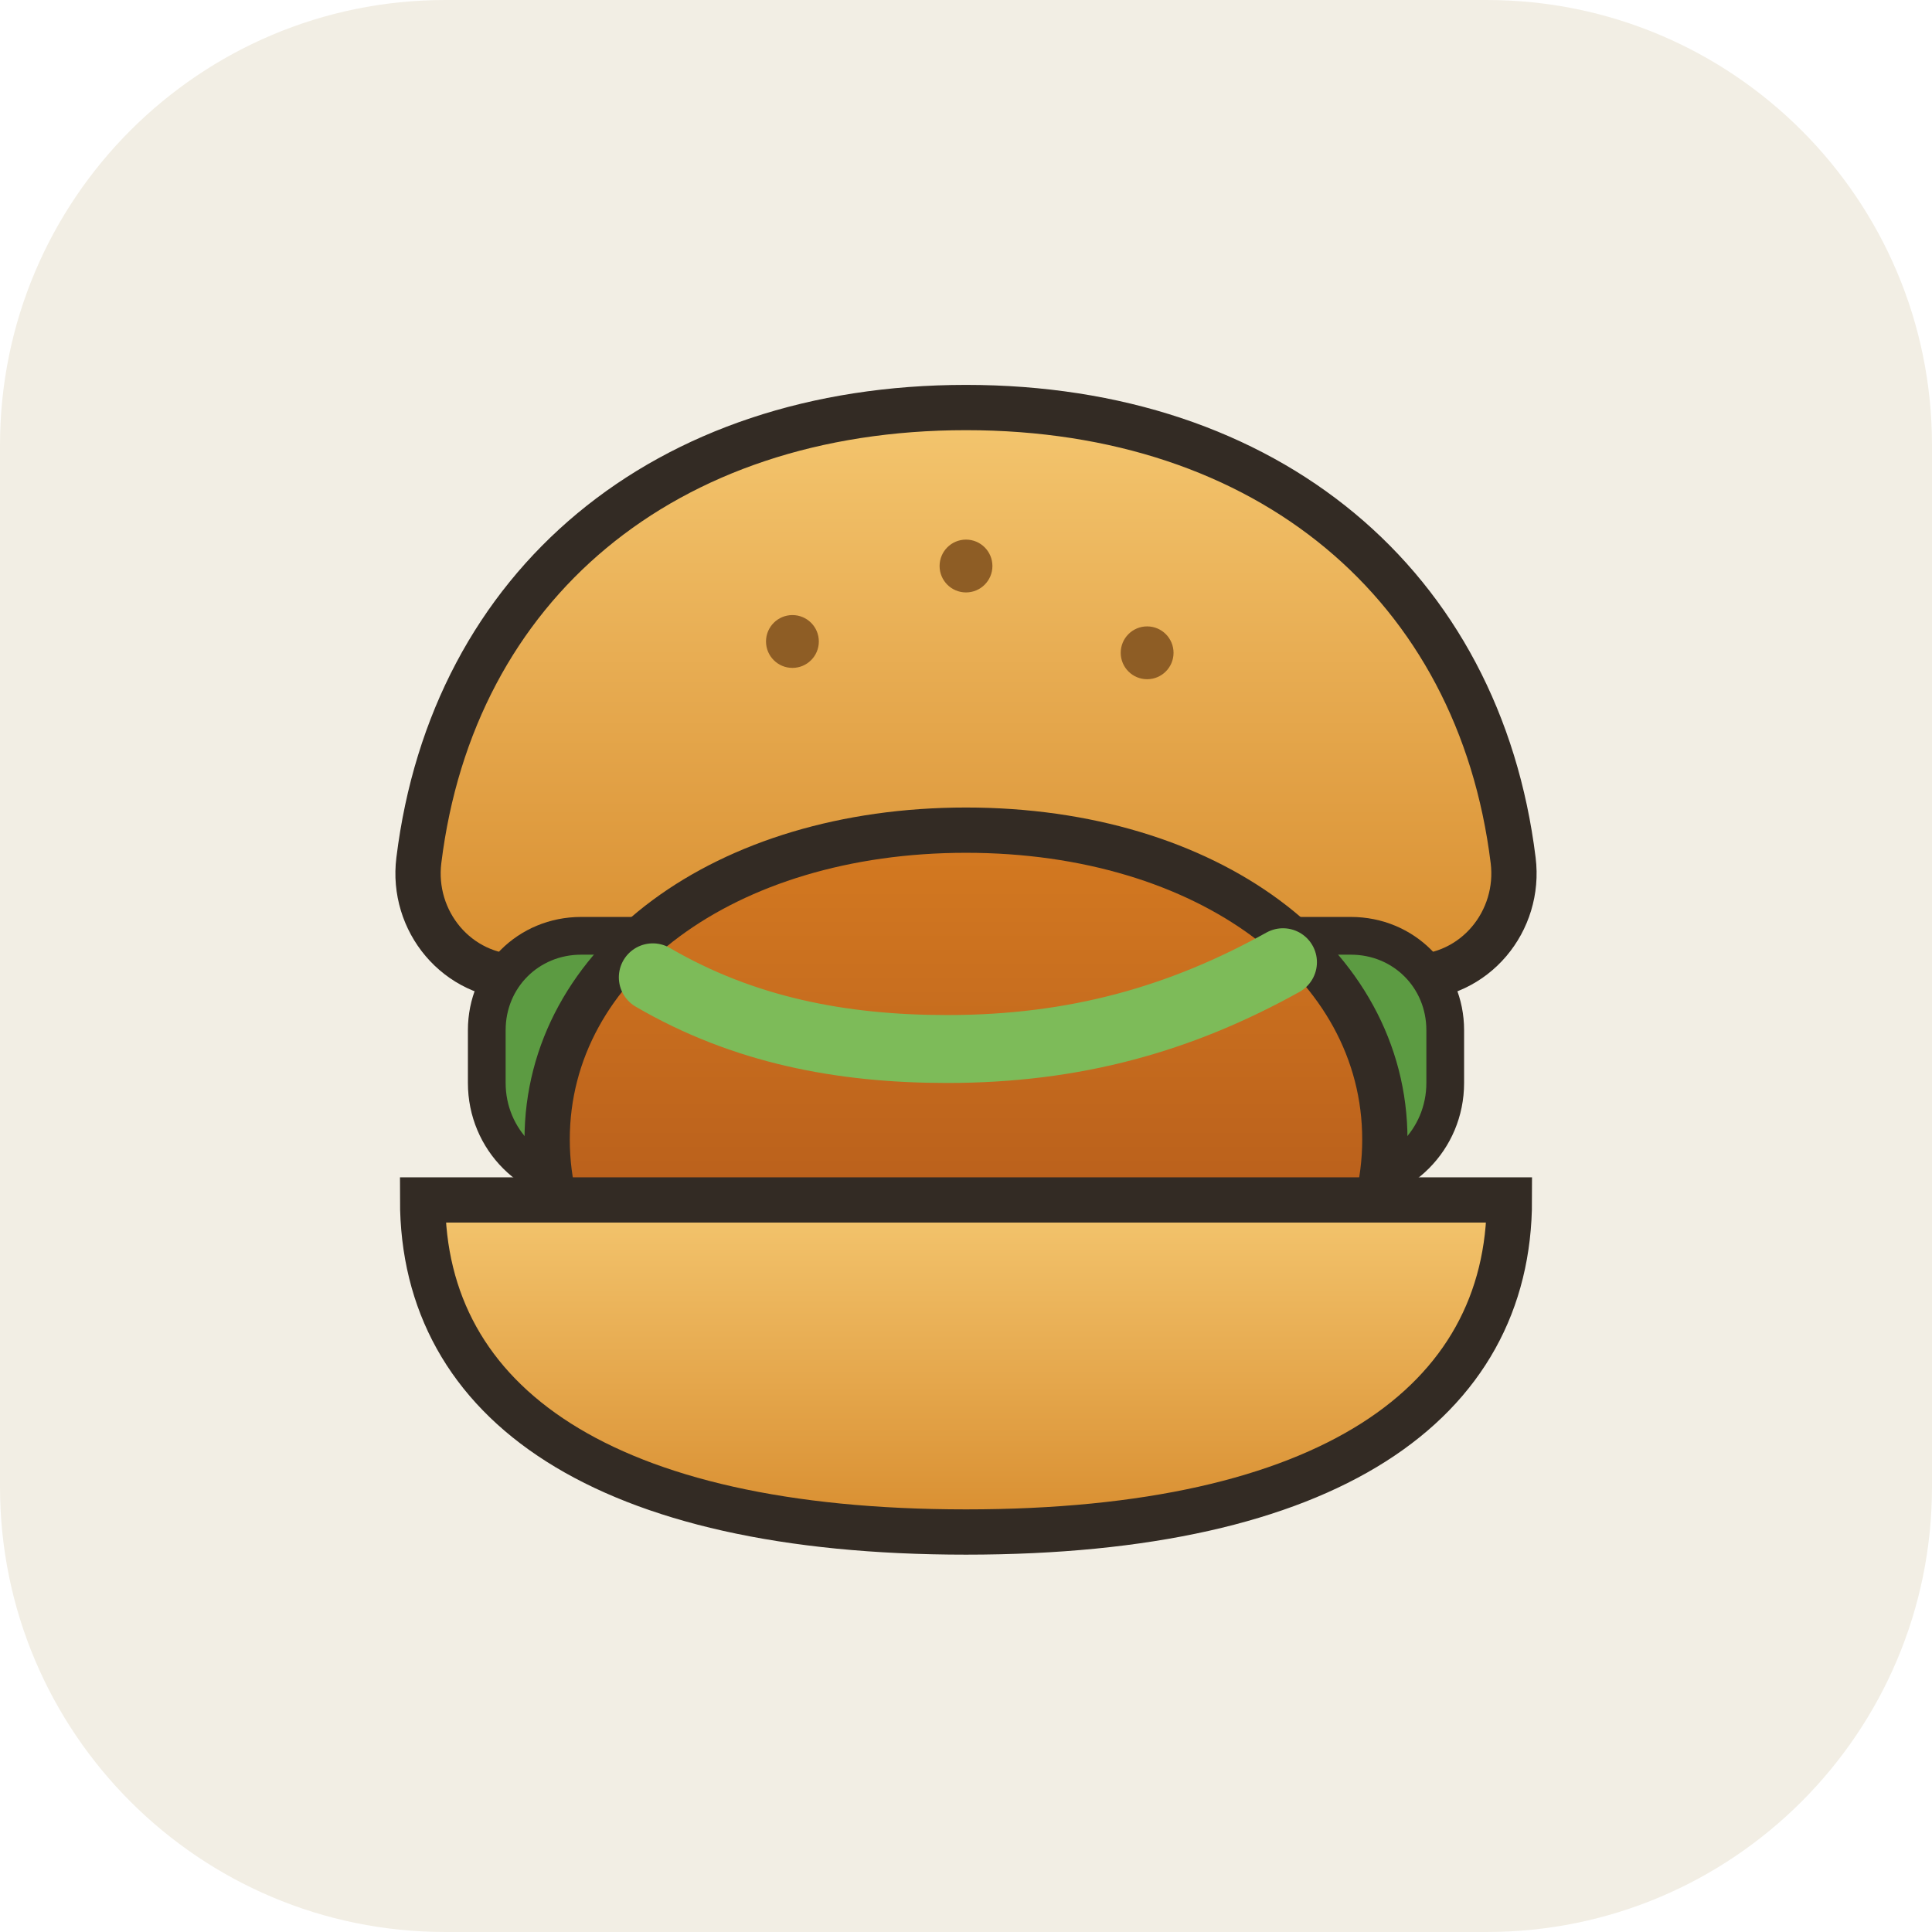
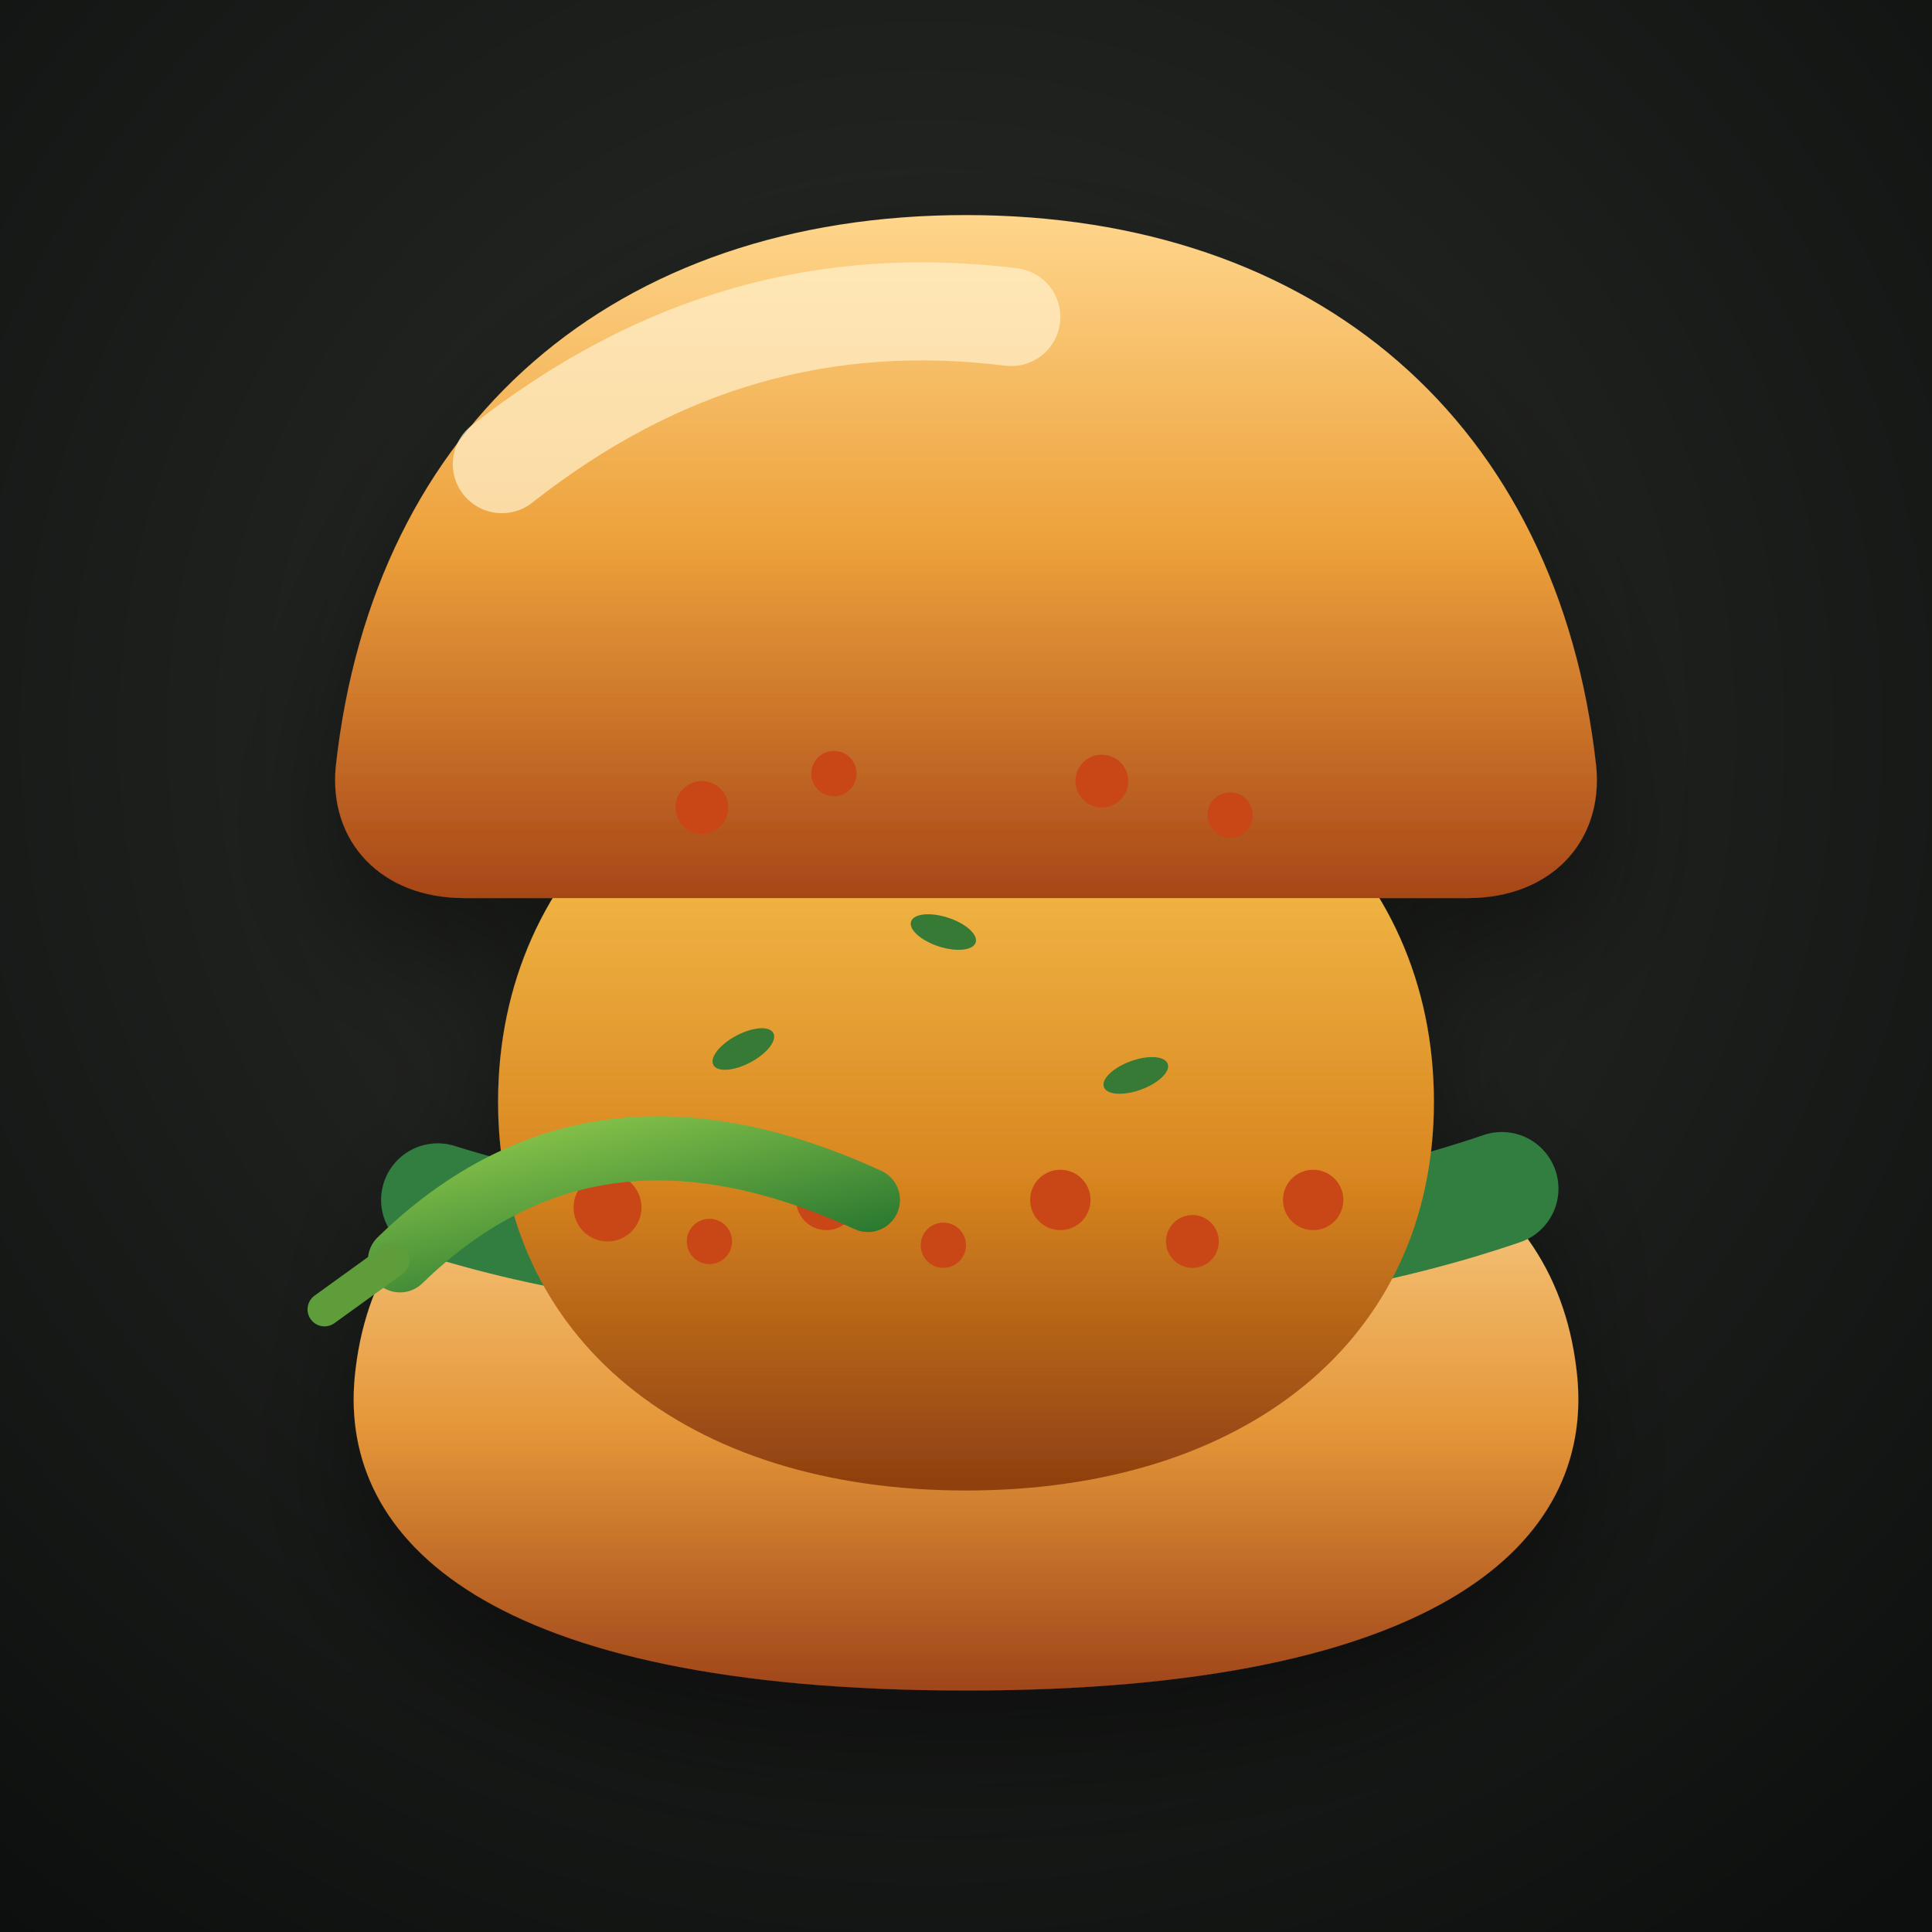
<svg xmlns="http://www.w3.org/2000/svg" viewBox="0 0 512 512" role="img" aria-label="Vada pav">
  <defs>
-     <linearGradient id="bun" x1="0" y1="0" x2="0" y2="1">
-       <stop offset="0" stop-color="#f4c66f" />
-       <stop offset="1" stop-color="#d88d2f" />
+     <radialGradient id="bg" cx="48%" cy="38%" r="78%">
+       <stop offset="0" stop-color="#2b2e2a" />
+       <stop offset="1" stop-color="#0d0f0e" />
+     </radialGradient>
+     <linearGradient id="bunTop" x1="0" y1="0" x2="0" y2="1">
+       <stop offset="0" stop-color="#ffd68c" />
+       <stop offset="0.48" stop-color="#eda13b" />
+       <stop offset="1" stop-color="#a74618" />
+     </linearGradient>
+     <linearGradient id="bunBottom" x1="0" y1="0" x2="0" y2="1">
+       <stop offset="0" stop-color="#ffe0a3" />
+       <stop offset="0.58" stop-color="#e59638" />
+       <stop offset="1" stop-color="#9f451a" />
    </linearGradient>
    <linearGradient id="vada" x1="0" y1="0" x2="0" y2="1">
-       <stop offset="0" stop-color="#d47a21" />
-       <stop offset="1" stop-color="#a84e18" />
+       <stop offset="0" stop-color="#ffd15b" />
+       <stop offset="0.6" stop-color="#d98720" />
+       <stop offset="1" stop-color="#8e3f10" />
    </linearGradient>
+     <linearGradient id="chilli" x1="0" y1="0" x2="1" y2="1">
+       <stop offset="0" stop-color="#8bc64b" />
+       <stop offset="1" stop-color="#1d6e2d" />
+     </linearGradient>
+     <filter id="shadow" x="-20%" y="-20%" width="140%" height="150%">
+       <feDropShadow dx="0" dy="16" stdDeviation="16" flood-color="#000" flood-opacity=".42" />
+     </filter>
  </defs>
-   <rect width="512" height="512" rx="118" fill="#f2eee4" />
-   <path d="M111 228c9-73 65-120 145-120s136 47 145 120c2 16-10 31-27 31H138c-17 0-29-15-27-31Z" fill="url(#bun)" stroke="#332b24" stroke-width="12" />
-   <path d="M129 273c0-14 11-25 25-25h204c14 0 25 11 25 25v14c0 15-12 27-27 27H156c-15 0-27-12-27-27v-14Z" fill="#5c9b42" stroke="#332b24" stroke-width="10" />
-   <path d="M145 302c0-47 47-82 111-82s111 35 111 82c0 47-47 82-111 82s-111-35-111-82Z" fill="url(#vada)" stroke="#332b24" stroke-width="12" />
-   <path d="M112 318h288c0 54-48 88-144 88S112 372 112 318Z" fill="url(#bun)" stroke="#332b24" stroke-width="12" />
-   <path d="M173 259c24 14 50 19 78 19 34 0 62-8 89-23" fill="none" stroke="#7dbb59" stroke-width="18" stroke-linecap="round" />
-   <circle cx="210" cy="170" r="7" fill="#8e5d25" />
-   <circle cx="256" cy="150" r="7" fill="#8e5d25" />
-   <circle cx="304" cy="173" r="7" fill="#8e5d25" />
+   <rect width="512" height="512" fill="url(#bg)" />
+   <g filter="url(#shadow)">
+     <path d="M94 365c5-52 51-82 162-82s157 30 162 82c4 43-35 83-162 83S90 408 94 365Z" fill="url(#bunBottom)" />
+     <path d="M116 318c35 11 76 17 140 17 62 0 107-8 142-20" fill="none" stroke="#337e3f" stroke-width="30" stroke-linecap="round" />
+     <path d="M132 292c0-63 50-108 124-108s124 45 124 108-50 103-124 103-124-40-124-103Z" fill="url(#vada)" />
+     <path d="M89 203c10-91 74-146 167-146s157 55 167 146c2 20-12 35-34 35H123c-22 0-36-15-34-35Z" fill="url(#bunTop)" />
+     <path d="M133 123c42-33 86-45 135-39" fill="none" stroke="#fff0ca" stroke-width="26" stroke-linecap="round" opacity=".72" />
+   </g>
+   <g fill="#c94616">
+     <circle cx="161" cy="320" r="9" />
+     <circle cx="188" cy="329" r="6" />
+     <circle cx="219" cy="318" r="8" />
+     <circle cx="250" cy="330" r="6" />
+     <circle cx="281" cy="318" r="8" />
+     <circle cx="316" cy="329" r="7" />
+     <circle cx="348" cy="318" r="8" />
+     <circle cx="186" cy="214" r="7" />
+     <circle cx="221" cy="205" r="6" />
+     <circle cx="292" cy="207" r="7" />
+     <circle cx="326" cy="216" r="6" />
+   </g>
+   <g fill="#367a35">
+     <ellipse cx="197" cy="278" rx="9" ry="4" transform="rotate(-28 197 278)" />
+     <ellipse cx="250" cy="247" rx="9" ry="4" transform="rotate(18 250 247)" />
+     <ellipse cx="301" cy="285" rx="9" ry="4" transform="rotate(-20 301 285)" />
+   </g>
+   <path d="M106 334c35-34 76-38 124-16" fill="none" stroke="url(#chilli)" stroke-width="17" stroke-linecap="round" />
+   <path d="M104 334l-18 13" fill="none" stroke="#5e9d39" stroke-width="9" stroke-linecap="round" />
</svg>
